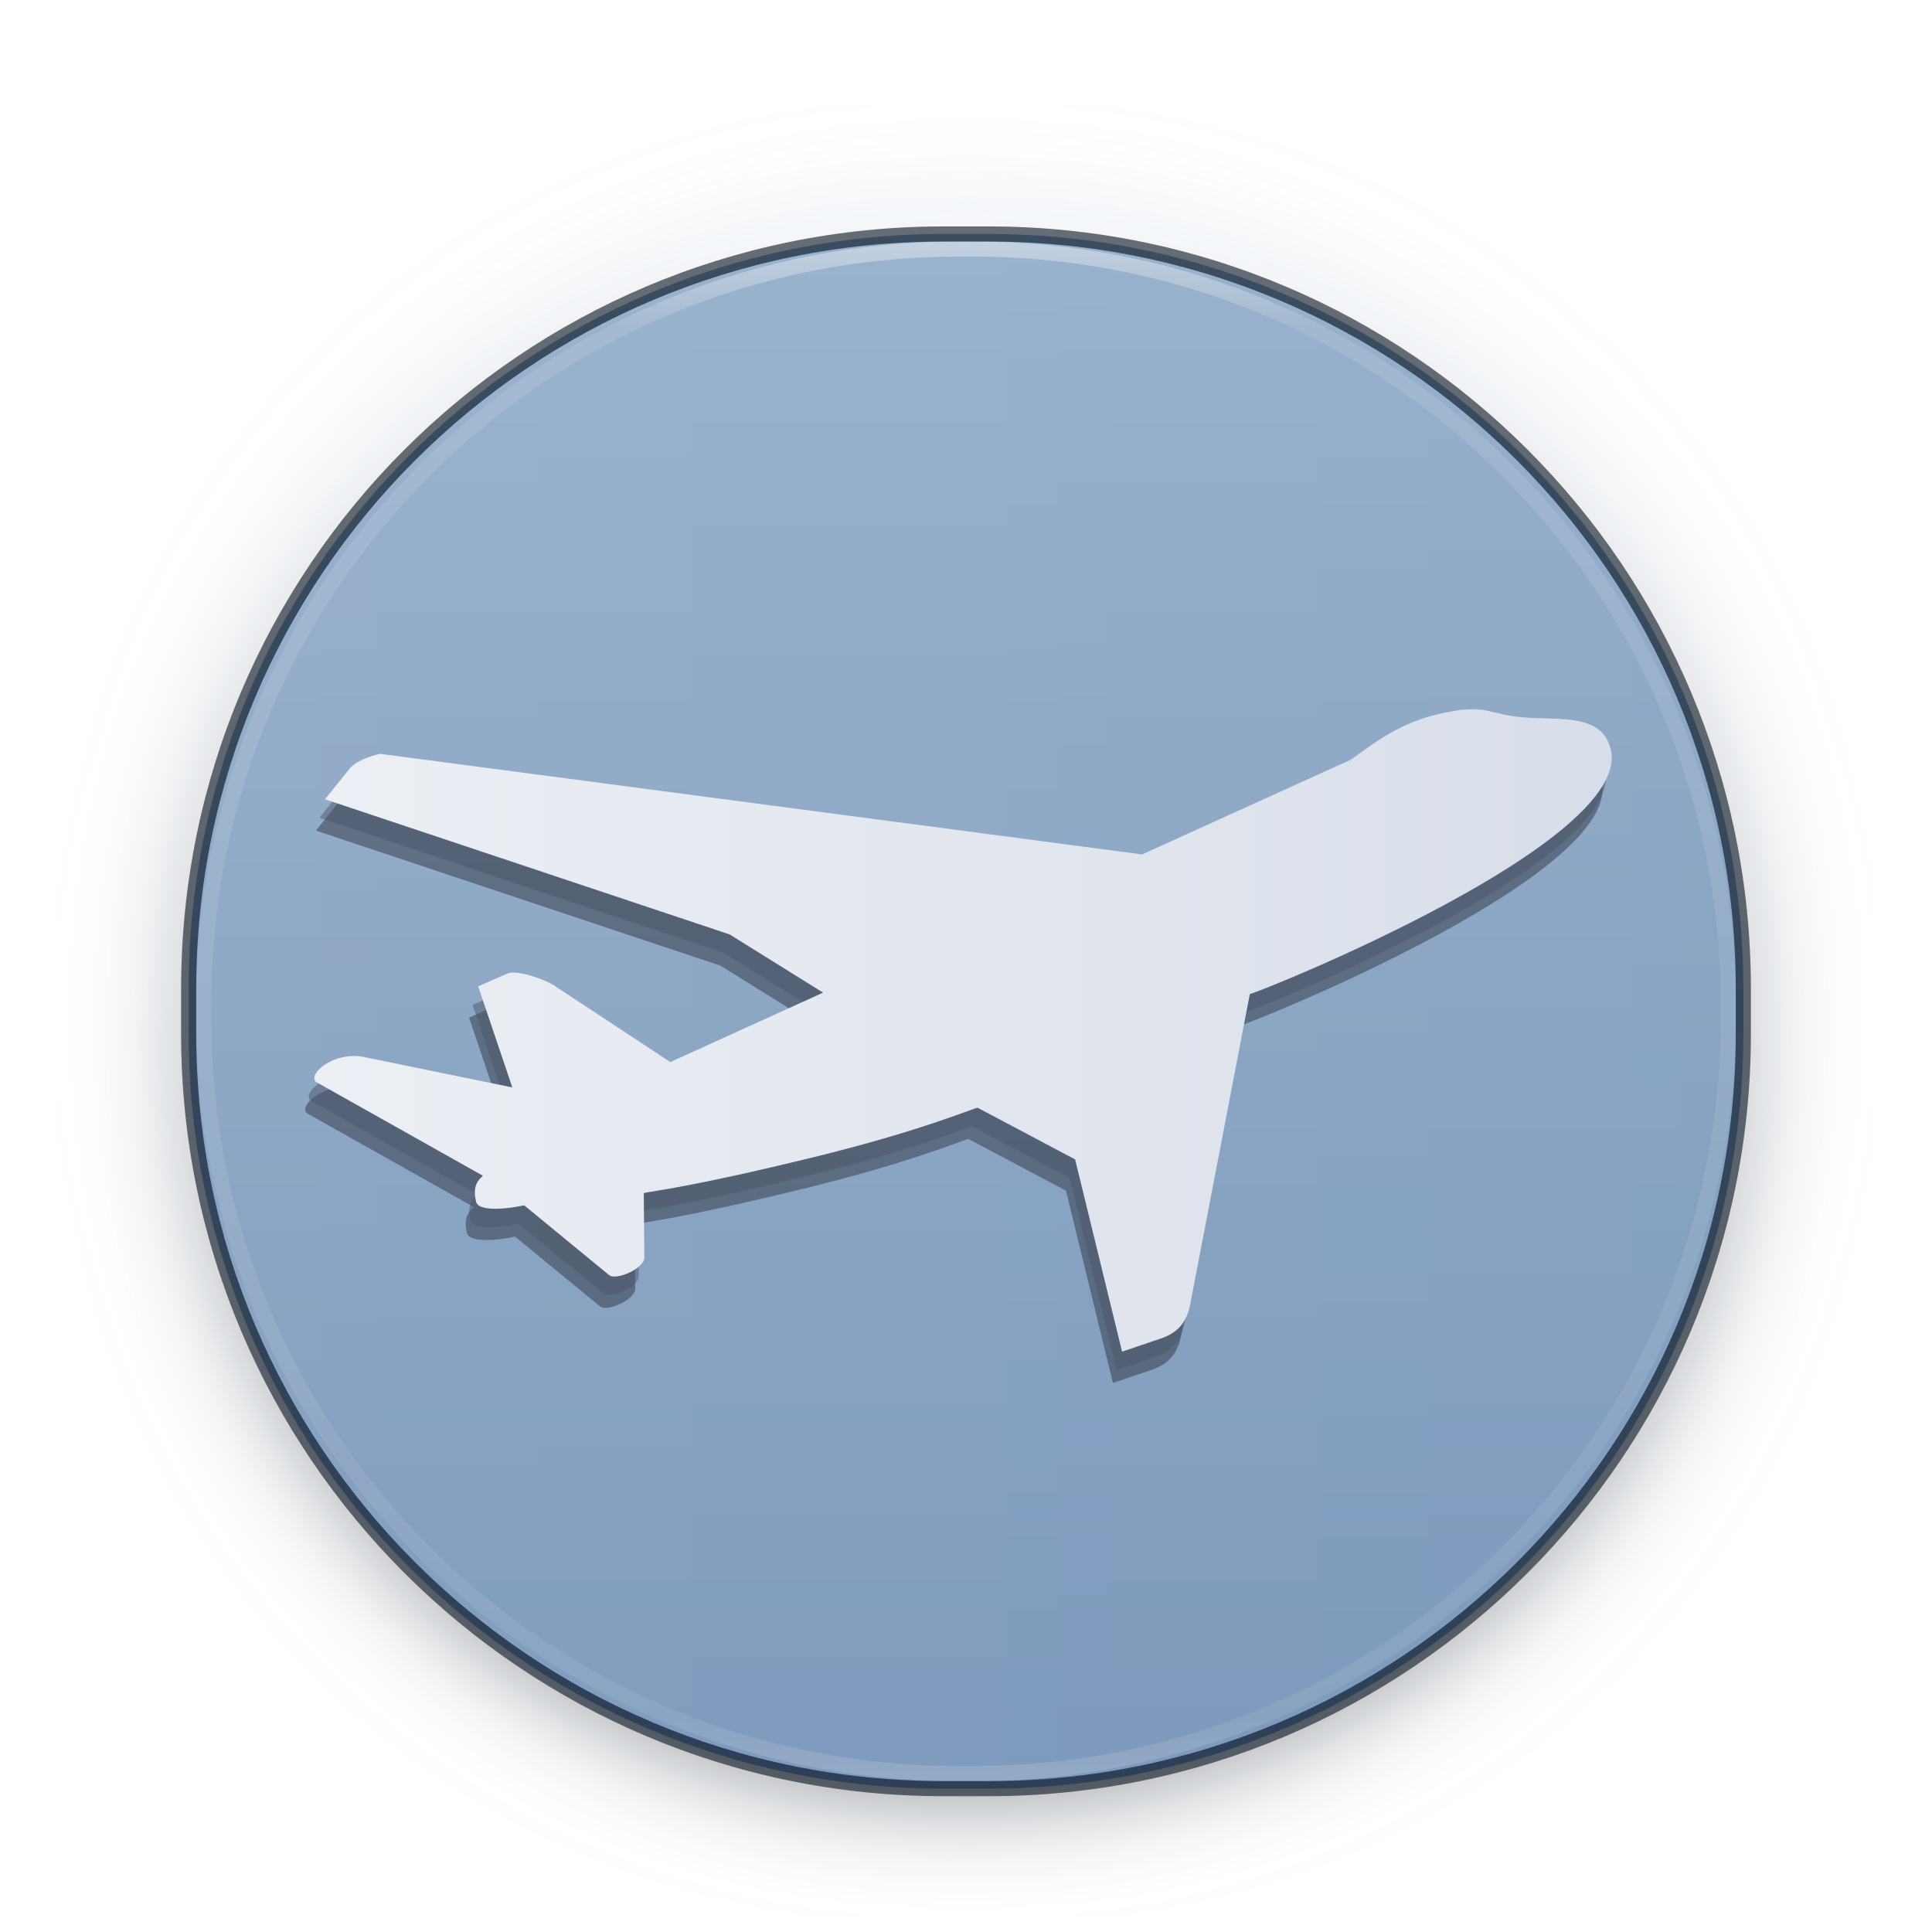
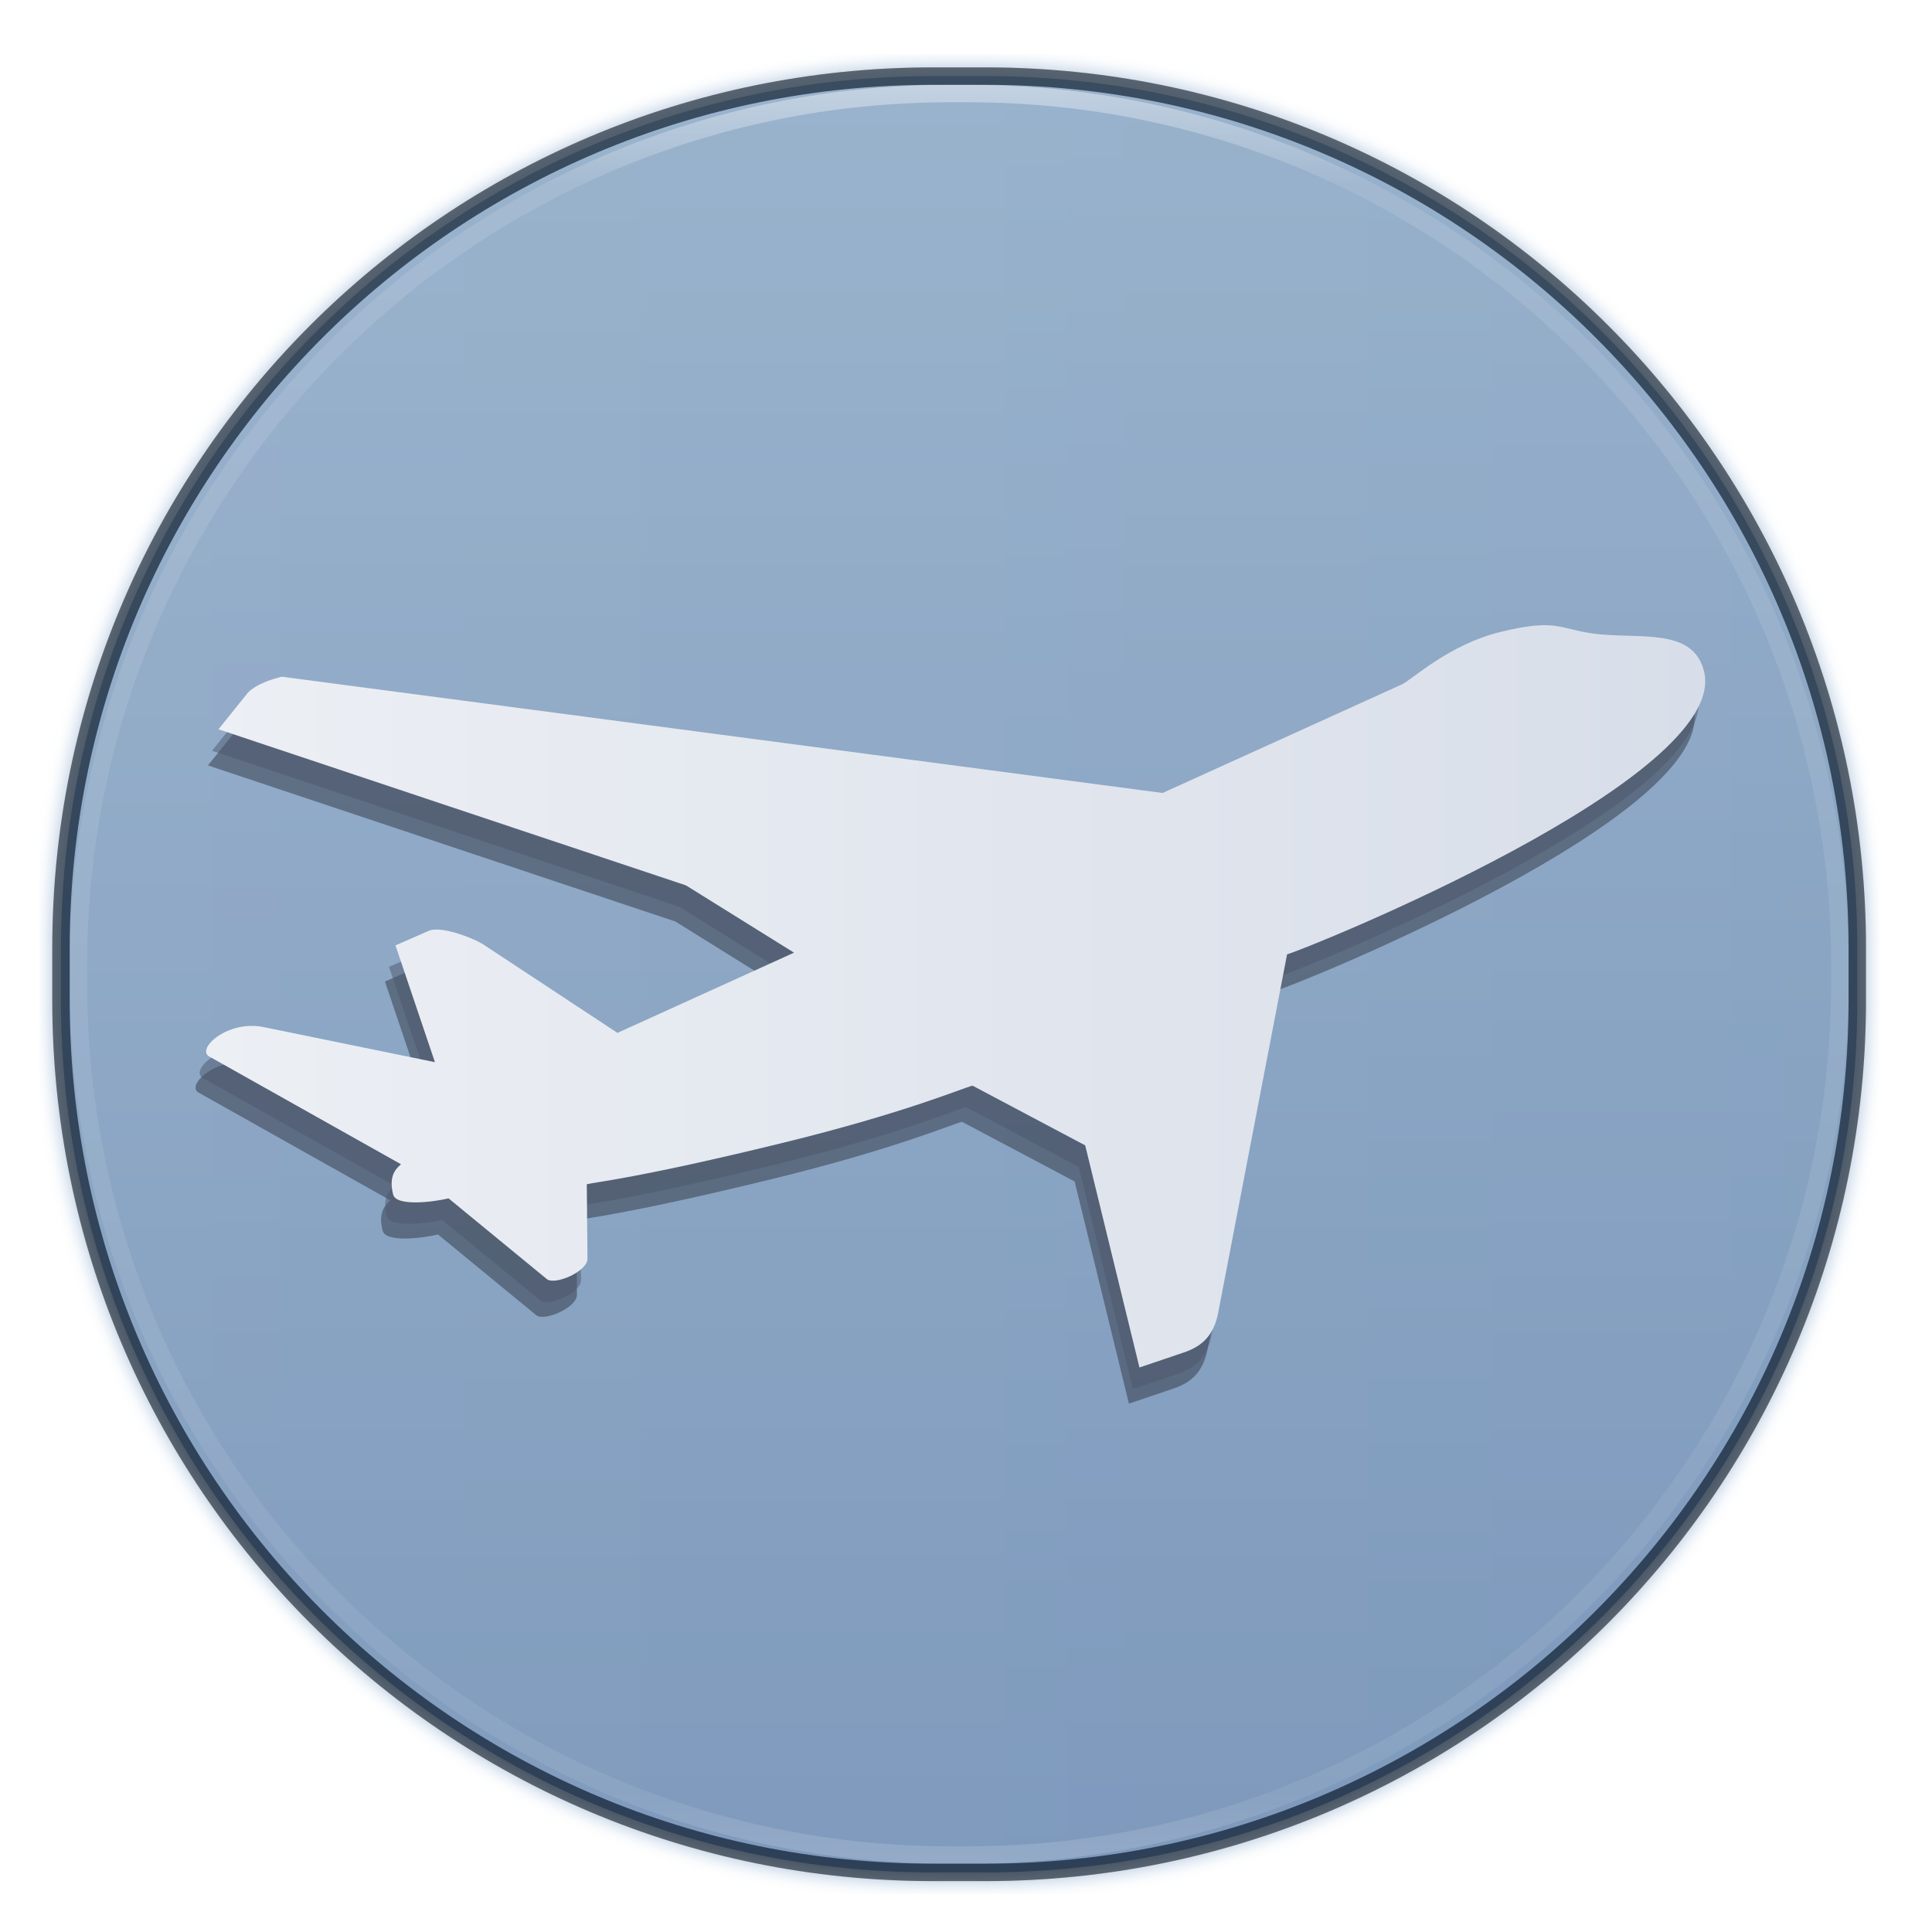
<svg xmlns="http://www.w3.org/2000/svg" xmlns:ns1="http://www.openswatchbook.org/uri/2009/osb" xmlns:xlink="http://www.w3.org/1999/xlink" version="1.1" width="128" height="128" id="svg3049">
  <defs id="defs3051">
    <linearGradient id="linearGradient959">
      <stop offset="0" style="stop-color:#eceff4;stop-opacity:1" id="stop955" />
      <stop offset="1" style="stop-color:#d8dee9;stop-opacity:1" id="stop957" />
    </linearGradient>
    <linearGradient id="linearGradient5803">
      <stop offset="0" style="stop-color:#fff5ef;stop-opacity:1" id="stop950" />
      <stop offset="1" style="stop-color:#fef8dd;stop-opacity:1" id="stop952" />
    </linearGradient>
    <linearGradient id="linearGradient4703" ns1:paint="gradient">
      <stop style="stop-color:#5181b8;stop-opacity:1;" offset="0" id="stop4699" />
      <stop style="stop-color:#5181b8;stop-opacity:0;" offset="1" id="stop4701" />
    </linearGradient>
    <linearGradient id="linearGradient4681" ns1:paint="solid">
      <stop style="stop-color:#5181b8;stop-opacity:1;" offset="0" id="stop4679" />
    </linearGradient>
    <linearGradient id="linearGradient897">
      <stop offset="0" style="stop-color:#ffa154;stop-opacity:1" id="stop4656" />
      <stop offset="1" style="stop-color:#f37329;stop-opacity:1" id="stop4658" />
    </linearGradient>
    <linearGradient id="linearGradient897-3">
      <stop id="stop893" style="stop-color:#81a1c1;stop-opacity:1" offset="0" />
      <stop id="stop895" style="stop-color:#5e81ac;stop-opacity:1" offset="1" />
    </linearGradient>
    <linearGradient id="linearGradient3924">
      <stop id="stop3926" style="stop-color:#ffffff;stop-opacity:1" offset="0" />
      <stop id="stop3928" style="stop-color:#ffffff;stop-opacity:0.235" offset="0.063" />
      <stop id="stop3930" style="stop-color:#ffffff;stop-opacity:0.157" offset="0.951" />
      <stop id="stop3932" style="stop-color:#ffffff;stop-opacity:0.392" offset="1" />
    </linearGradient>
    <linearGradient id="linearGradient3688-166-749-5">
      <stop id="stop2883-0" style="stop-color:#181818;stop-opacity:1" offset="0" />
      <stop id="stop2885-5" style="stop-color:#181818;stop-opacity:0" offset="1" />
    </linearGradient>
    <linearGradient id="linearGradient3688-464-309-8">
      <stop id="stop2889-9" style="stop-color:#181818;stop-opacity:1" offset="0" />
      <stop id="stop2891-4" style="stop-color:#181818;stop-opacity:0" offset="1" />
    </linearGradient>
    <linearGradient id="linearGradient3702-501-757-0">
      <stop id="stop2895-0" style="stop-color:#181818;stop-opacity:0" offset="0" />
      <stop id="stop2897-2" style="stop-color:#181818;stop-opacity:1" offset="0.5" />
      <stop id="stop2899-6" style="stop-color:#181818;stop-opacity:0" offset="1" />
    </linearGradient>
    <linearGradient id="linearGradient3811">
      <stop id="stop3813" style="stop-color:#000000;stop-opacity:1" offset="0" />
      <stop id="stop3815" style="stop-color:#000000;stop-opacity:0" offset="1" />
    </linearGradient>
    <radialGradient xlink:href="#linearGradient3688-166-749-5" id="radialGradient3946" gradientUnits="userSpaceOnUse" gradientTransform="matrix(2.003784,0,0,1.4,27.98813,-17.4)" cx="4.993" cy="43.5" fx="4.993" fy="43.5" r="2.5" />
    <radialGradient xlink:href="#linearGradient3688-464-309-8" id="radialGradient3948" gradientUnits="userSpaceOnUse" gradientTransform="matrix(2.003784,0,0,1.4,-20.01187,-104.4)" cx="4.993" cy="43.5" fx="4.993" fy="43.5" r="2.5" />
    <linearGradient xlink:href="#linearGradient3702-501-757-0" id="linearGradient3950" gradientUnits="userSpaceOnUse" x1="25.058" y1="47.028" x2="25.058" y2="39.999" />
-     <linearGradient xlink:href="#linearGradient3924" id="linearGradient3965" gradientUnits="userSpaceOnUse" gradientTransform="matrix(2.72973,0,0,2.72973,-1.513518,1.488319)" x1="24" y1="5" x2="24" y2="43" />
+     <linearGradient xlink:href="#linearGradient3924" id="linearGradient3965" gradientUnits="userSpaceOnUse" gradientTransform="matrix(3.15403,0,0,3.15403,-12.15211,-11.15027)" x1="24" y1="5" x2="24" y2="43" />
    <radialGradient xlink:href="#linearGradient3811" id="radialGradient3976" gradientUnits="userSpaceOnUse" gradientTransform="matrix(1.556392,0,0,0.1697883,70.27035,102.1321)" cx="-4.029" cy="93.468" fx="-4.029" fy="93.468" r="35.338" />
-     <linearGradient xlink:href="#linearGradient897-3" id="linearGradient891" x1="66.997" y1="15.857" x2="66.997" y2="117.81" gradientUnits="userSpaceOnUse" />
+     <linearGradient xlink:href="#linearGradient897-3" id="linearGradient891" x1="66.997" y1="15.857" x2="66.997" y2="117.81" gradientUnits="userSpaceOnUse" gradientTransform="matrix(1.155437,0,0,1.155437,-10.40333,-12.86992)" />
    <linearGradient id="linearGradient5803-6">
      <stop id="stop5805" style="stop-color:#fff5ef;stop-opacity:1" offset="0" />
      <stop id="stop5807" style="stop-color:#fef8dd;stop-opacity:1" offset="1" />
    </linearGradient>
    <linearGradient x1="167.983" y1="8.508" x2="167.983" y2="54.78" id="linearGradient5228-5" xlink:href="#linearGradient5803-6" gradientUnits="userSpaceOnUse" gradientTransform="matrix(1.832495,0,0,1.843915,-232.1758,8.558593)" />
    <clipPath id="clip1">
      <path d="M 0,0 H 914.359 V 517.398 H 0 Z m 0,0" id="path2" />
    </clipPath>
    <clipPath id="clip1-3">
      <path d="M 0,0 H 914.359 V 517.398 H 0 Z m 0,0" id="path883" />
    </clipPath>
-     <linearGradient xlink:href="#linearGradient959" id="linearGradient1071" x1="12" y1="67.002" x2="116" y2="67.002" gradientUnits="userSpaceOnUse" />
+     <linearGradient xlink:href="#linearGradient959" id="linearGradient1071" x1="12" y1="67.002" x2="116" y2="67.002" gradientUnits="userSpaceOnUse" gradientTransform="matrix(1.155437,0,0,1.155437,-10.40333,-12.86992)" />
    <linearGradient xlink:href="#linearGradient959" id="linearGradient1087" x1="29.666" y1="259.112" x2="851.922" y2="259.112" gradientUnits="userSpaceOnUse" />
    <linearGradient xlink:href="#linearGradient3811" id="linearGradient1093" gradientUnits="userSpaceOnUse" x1="63.436" y1="119.565" x2="63.436" y2="14.031" />
-     <filter style="color-interpolation-filters:sRGB" id="filter1115" x="-0.084" width="1.168" y="-0.084" height="1.168">
-       <feGaussianBlur stdDeviation="3.605" id="feGaussianBlur1117" />
+     <linearGradient xlink:href="#linearGradient959" id="linearGradient883" gradientUnits="userSpaceOnUse" x1="29.666" y1="259.112" x2="851.922" y2="259.112" />
+     <filter style="color-interpolation-filters:sRGB" id="filter921" x="-0.012" width="1.024" y="-0.012" height="1.024">
+       <feGaussianBlur stdDeviation="0.515" id="feGaussianBlur923" />
    </filter>
  </defs>
-   <rect width="103" height="103" rx="50" ry="50" x="12.5" y="15.502" id="rect1089" style="color:#000000;display:inline;overflow:visible;visibility:visible;opacity:0.5;fill:url(#linearGradient1093);stroke:#5181b8;stroke-width:1;stroke-linecap:round;stroke-linejoin:round;stroke-miterlimit:4;stroke-dasharray:none;stroke-dashoffset:0;stroke-opacity:1;marker:none;enable-background:accumulate;fill-opacity:1;filter:url(#filter1115)" />
-   <rect style="color:#000000;display:inline;overflow:visible;visibility:visible;fill:url(#linearGradient891);fill-opacity:1;fill-rule:nonzero;stroke:none;stroke-width:1;marker:none;enable-background:accumulate" id="rect5505-21-3" y="15.502" x="12.5" ry="50" rx="50" height="103" width="103" />
-   <rect style="opacity:0.5;fill:none;stroke:url(#linearGradient3965);stroke-width:1;stroke-linecap:round;stroke-linejoin:round;stroke-miterlimit:4;stroke-dasharray:none;stroke-dashoffset:0;stroke-opacity:1" id="rect6741-7" y="16.502" x="13.5" ry="50" rx="50" height="101" width="101" />
-   <rect style="color:#000000;display:inline;overflow:visible;visibility:visible;opacity:0.25;fill:url(#linearGradient1071);stroke:#5181b8;stroke-width:1;stroke-linecap:round;stroke-linejoin:round;stroke-miterlimit:4;stroke-dasharray:none;stroke-dashoffset:0;stroke-opacity:1;marker:none;enable-background:accumulate;fill-opacity:1" id="rect5505-21-3-1" y="15.502" x="12.5" ry="50" rx="50" height="103" width="103" />
-   <g transform="matrix(0.101555,-0.02480713,0.02480713,0.101555,14.55809,54.11964)" id="surface68400" style="opacity:0.5;fill:#2e3440">
+   <rect width="103" height="103" rx="50" ry="50" x="12.5" y="15.502" id="rect1089" style="color:#000000;display:inline;overflow:visible;visibility:visible;opacity:0.5;fill:url(#linearGradient1093);fill-opacity:1;stroke:#5181b8;stroke-width:1;stroke-linecap:round;stroke-linejoin:round;stroke-miterlimit:4;stroke-dasharray:none;stroke-dashoffset:0;stroke-opacity:1;marker:none;filter:url(#filter921);enable-background:accumulate" transform="matrix(1.155437,0,0,1.155437,-10.40333,-12.86992)" />
+   <rect style="color:#000000;display:inline;overflow:visible;visibility:visible;fill:url(#linearGradient891);fill-opacity:1;fill-rule:nonzero;stroke:none;stroke-width:1.155;marker:none;enable-background:accumulate" id="rect5505-21-3" y="5.041" x="4.04" ry="57.772" rx="57.772" height="119.01" width="119.01" />
+   <rect style="opacity:0.5;fill:none;stroke:url(#linearGradient3965);stroke-width:1.155;stroke-linecap:round;stroke-linejoin:round;stroke-miterlimit:4;stroke-dasharray:none;stroke-dashoffset:0;stroke-opacity:1" id="rect6741-7" y="6.197" x="5.195" ry="57.772" rx="57.772" height="116.699" width="116.699" />
+   <rect style="color:#000000;display:inline;overflow:visible;visibility:visible;opacity:0.25;fill:url(#linearGradient1071);fill-opacity:1;stroke:#5181b8;stroke-width:1.155;stroke-linecap:round;stroke-linejoin:round;stroke-miterlimit:4;stroke-dasharray:none;stroke-dashoffset:0;stroke-opacity:1;marker:none;enable-background:accumulate" id="rect5505-21-3-1" y="5.041" x="4.04" ry="57.772" rx="57.772" height="119.01" width="119.01" />
+   <g transform="matrix(0.1173404,-0.02866307,0.02866307,0.1173404,6.417615,49.66188)" id="surface68400" style="opacity:0.5;fill:#2e3440">
    <g style="clip-rule:nonzero;fill:#2e3440" clip-path="url(#clip1-3)" id="g890">
      <path style="fill:#2e3440;fill-opacity:1;fill-rule:nonzero;stroke:none;stroke-width:0.927;stroke-opacity:1" d="m 801.625,150.631 c 23.232,9.289 54.579,9.289 54.579,34.864 0,60.384 -249.699,96.389 -258.999,96.389 l -82.453,180.044 c -5.823,13.925 -13.946,17.426 -23.253,18.567 l -26.726,2.325 V 357.401 l -52.254,-46.474 c -5.816,0 -39.517,5.78 -109.172,5.78 -81.305,0 -103.382,-3.462 -109.191,-3.462 l -9.271,39.485 c -1.181,6.993 -20.928,10.459 -24.398,5.812 L 118.658,302.783 c -8.112,0 -29.026,-2.292 -29.026,-9.289 0,-9.26 3.48,-12.758 8.123,-15.072 L 9.486,195.935 c -5.791,-5.787 15.112,-17.397 33.676,-8.141 l 85.955,40.647 -5.816,-67.363 19.755,-3.448 c 6.968,-1.173 22.087,9.296 26.715,13.903 L 230.188,236.59 334.707,216.831 285.912,166.927 57.126,22.895 76.845,7.782 c 0,0 4.661,-4.643 20.91,-4.643 L 551.886,179.707 693.594,152.988 c 5.798,-1.177 30.203,-15.105 59.233,-15.105 31.384,0 31.384,5.791 48.799,12.748" id="path888" />
    </g>
  </g>
-   <g id="g965" transform="matrix(0.101555,-0.02480713,0.02480713,0.101555,14.79162,53.27843)" style="opacity:0.5;fill:#4c566a">
+   <g id="g965" transform="matrix(0.1173404,-0.02866307,0.02866307,0.1173404,6.687449,48.68992)" style="opacity:0.5;fill:#4c566a">
    <g id="g963" clip-path="url(#clip1-3)" style="clip-rule:nonzero;fill:#4c566a">
      <path id="path961" d="m 801.625,150.631 c 23.232,9.289 54.579,9.289 54.579,34.864 0,60.384 -249.699,96.389 -258.999,96.389 l -82.453,180.044 c -5.823,13.925 -13.946,17.426 -23.253,18.567 l -26.726,2.325 V 357.401 l -52.254,-46.474 c -5.816,0 -39.517,5.78 -109.172,5.78 -81.305,0 -103.382,-3.462 -109.191,-3.462 l -9.271,39.485 c -1.181,6.993 -20.928,10.459 -24.398,5.812 L 118.658,302.783 c -8.112,0 -29.026,-2.292 -29.026,-9.289 0,-9.26 3.48,-12.758 8.123,-15.072 L 9.486,195.935 c -5.791,-5.787 15.112,-17.397 33.676,-8.141 l 85.955,40.647 -5.816,-67.363 19.755,-3.448 c 6.968,-1.173 22.087,9.296 26.715,13.903 L 230.188,236.59 334.707,216.831 285.912,166.927 57.126,22.895 76.845,7.782 c 0,0 4.661,-4.643 20.91,-4.643 L 551.886,179.707 693.594,152.988 c 5.798,-1.177 30.203,-15.105 59.233,-15.105 31.384,0 31.384,5.791 48.799,12.748" style="fill:#4c566a;fill-opacity:1;fill-rule:nonzero;stroke:none;stroke-width:0.927;stroke-opacity:1" />
    </g>
  </g>
-   <g transform="matrix(0.104541,0,0,0.104541,17.72118,41.1807)" id="g979">
-     <g style="clip-rule:nonzero;fill-opacity:1;fill:url(#linearGradient1087);opacity:1" clip-path="url(#clip1-3)" id="g977">
-       <path style="fill:url(#linearGradient1087);fill-opacity:1;fill-rule:nonzero;stroke:none;stroke-width:0.927;stroke-opacity:1" d="m 789.996,60.053 c 24.772,3.511 55.224,-3.928 61.293,20.917 C 865.619,139.629 631.595,233.857 622.561,236.064 l -37.374,194.468 c -2.353,14.909 -9.413,20.238 -18.183,23.555 l -25.411,8.601 -29.761,-121.836 -61.79,-32.747 c -5.65,1.38 -37.017,14.992 -104.683,31.521 -78.983,19.293 -101.25,21.169 -106.893,22.547 l 0.363,40.557 c 0.513,7.073 -17.849,15.126 -22.322,11.436 l -53.865,-44.241 c -7.88,1.925 -28.741,4.661 -30.401,-2.136 -2.197,-8.996 0.353,-13.22 4.314,-16.57 L 31.233,292.034 c -6.999,-4.248 10.552,-20.487 30.782,-15.9 l 93.146,19.089 -21.635,-64.059 18.373,-8.037 c 6.49,-2.793 23.662,3.79 29.251,7.166 l 74.129,48.861 96.845,-43.996 L 292.88,198.26 36.451,112.631 52.02,93.272 c 0,0 3.426,-5.616 19.211,-9.472 L 554.29,147.561 685.61,87.978 c 5.353,-2.519 25.756,-21.841 53.956,-28.729 30.487,-7.447 31.861,-1.822 50.43,0.804" id="path975" />
+   <g transform="matrix(0.1207905,0,0,0.1207905,10.07236,34.71176)" id="g979">
+     <g style="clip-rule:nonzero;opacity:1;fill:url(#linearGradient1087);fill-opacity:1" clip-path="url(#clip1-3)" id="g977">
+       <path style="fill:url(#linearGradient883);fill-opacity:1;fill-rule:nonzero;stroke:none;stroke-width:0.927;stroke-opacity:1" d="m 789.996,60.053 c 24.772,3.511 55.224,-3.928 61.293,20.917 C 865.619,139.629 631.595,233.857 622.561,236.064 l -37.374,194.468 c -2.353,14.909 -9.413,20.238 -18.183,23.555 l -25.411,8.601 -29.761,-121.836 -61.79,-32.747 c -5.65,1.38 -37.017,14.992 -104.683,31.521 -78.983,19.293 -101.25,21.169 -106.893,22.547 l 0.363,40.557 c 0.513,7.073 -17.849,15.126 -22.322,11.436 l -53.865,-44.241 c -7.88,1.925 -28.741,4.661 -30.401,-2.136 -2.197,-8.996 0.353,-13.22 4.314,-16.57 L 31.233,292.034 c -6.999,-4.248 10.552,-20.487 30.782,-15.9 l 93.146,19.089 -21.635,-64.059 18.373,-8.037 c 6.49,-2.793 23.662,3.79 29.251,7.166 l 74.129,48.861 96.845,-43.996 L 292.88,198.26 36.451,112.631 52.02,93.272 c 0,0 3.426,-5.616 19.211,-9.472 L 554.29,147.561 685.61,87.978 c 5.353,-2.519 25.756,-21.841 53.956,-28.729 30.487,-7.447 31.861,-1.822 50.43,0.804" id="path975" />
    </g>
  </g>
-   <rect width="103" height="103" rx="50" ry="50" x="12.5" y="15.502" id="rect883" style="color:#000000;display:inline;overflow:visible;visibility:visible;opacity:0.5;fill:none;stroke:#000000;stroke-width:1;stroke-linecap:round;stroke-linejoin:round;stroke-miterlimit:4;stroke-dasharray:none;stroke-dashoffset:0;stroke-opacity:1;marker:none;enable-background:accumulate;fill-opacity:1" />
+   <rect width="119.01" height="119.01" rx="57.772" ry="57.772" x="4.04" y="5.041" id="rect883" style="color:#000000;display:inline;overflow:visible;visibility:visible;opacity:0.5;fill:none;fill-opacity:1;stroke:#000000;stroke-width:1.155;stroke-linecap:round;stroke-linejoin:round;stroke-miterlimit:4;stroke-dasharray:none;stroke-dashoffset:0;stroke-opacity:1;marker:none;enable-background:accumulate" />
</svg>
